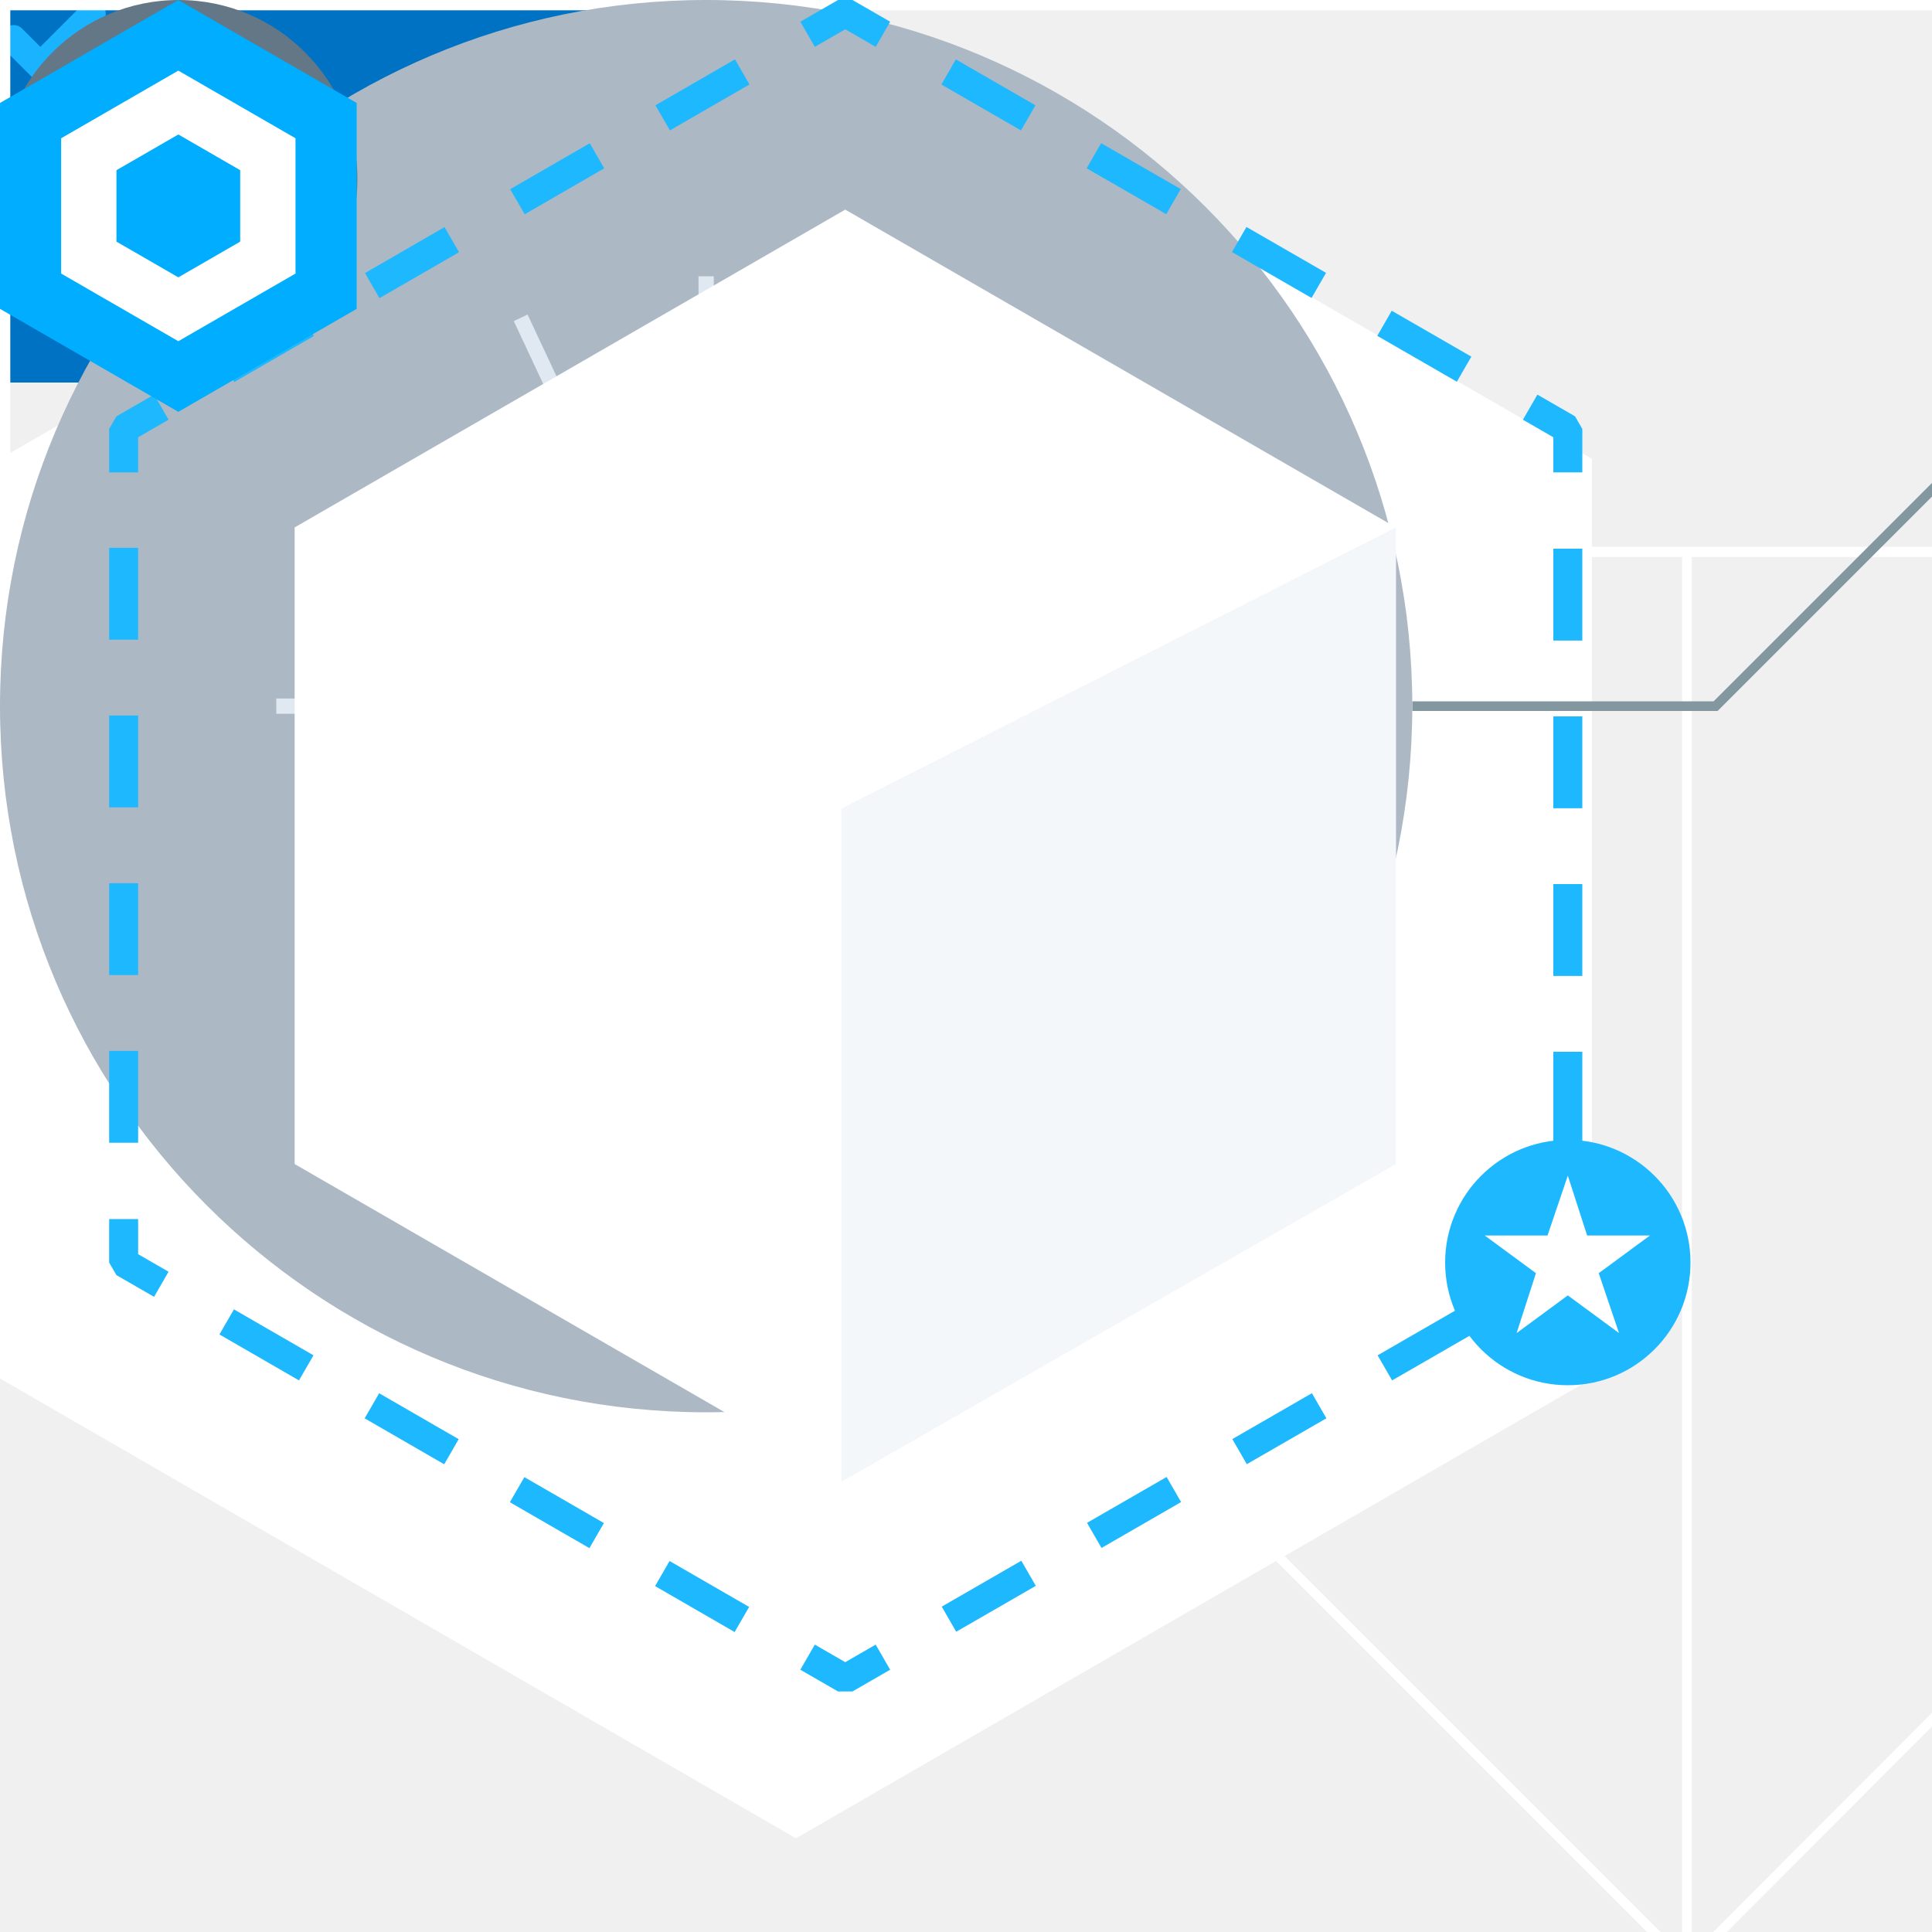
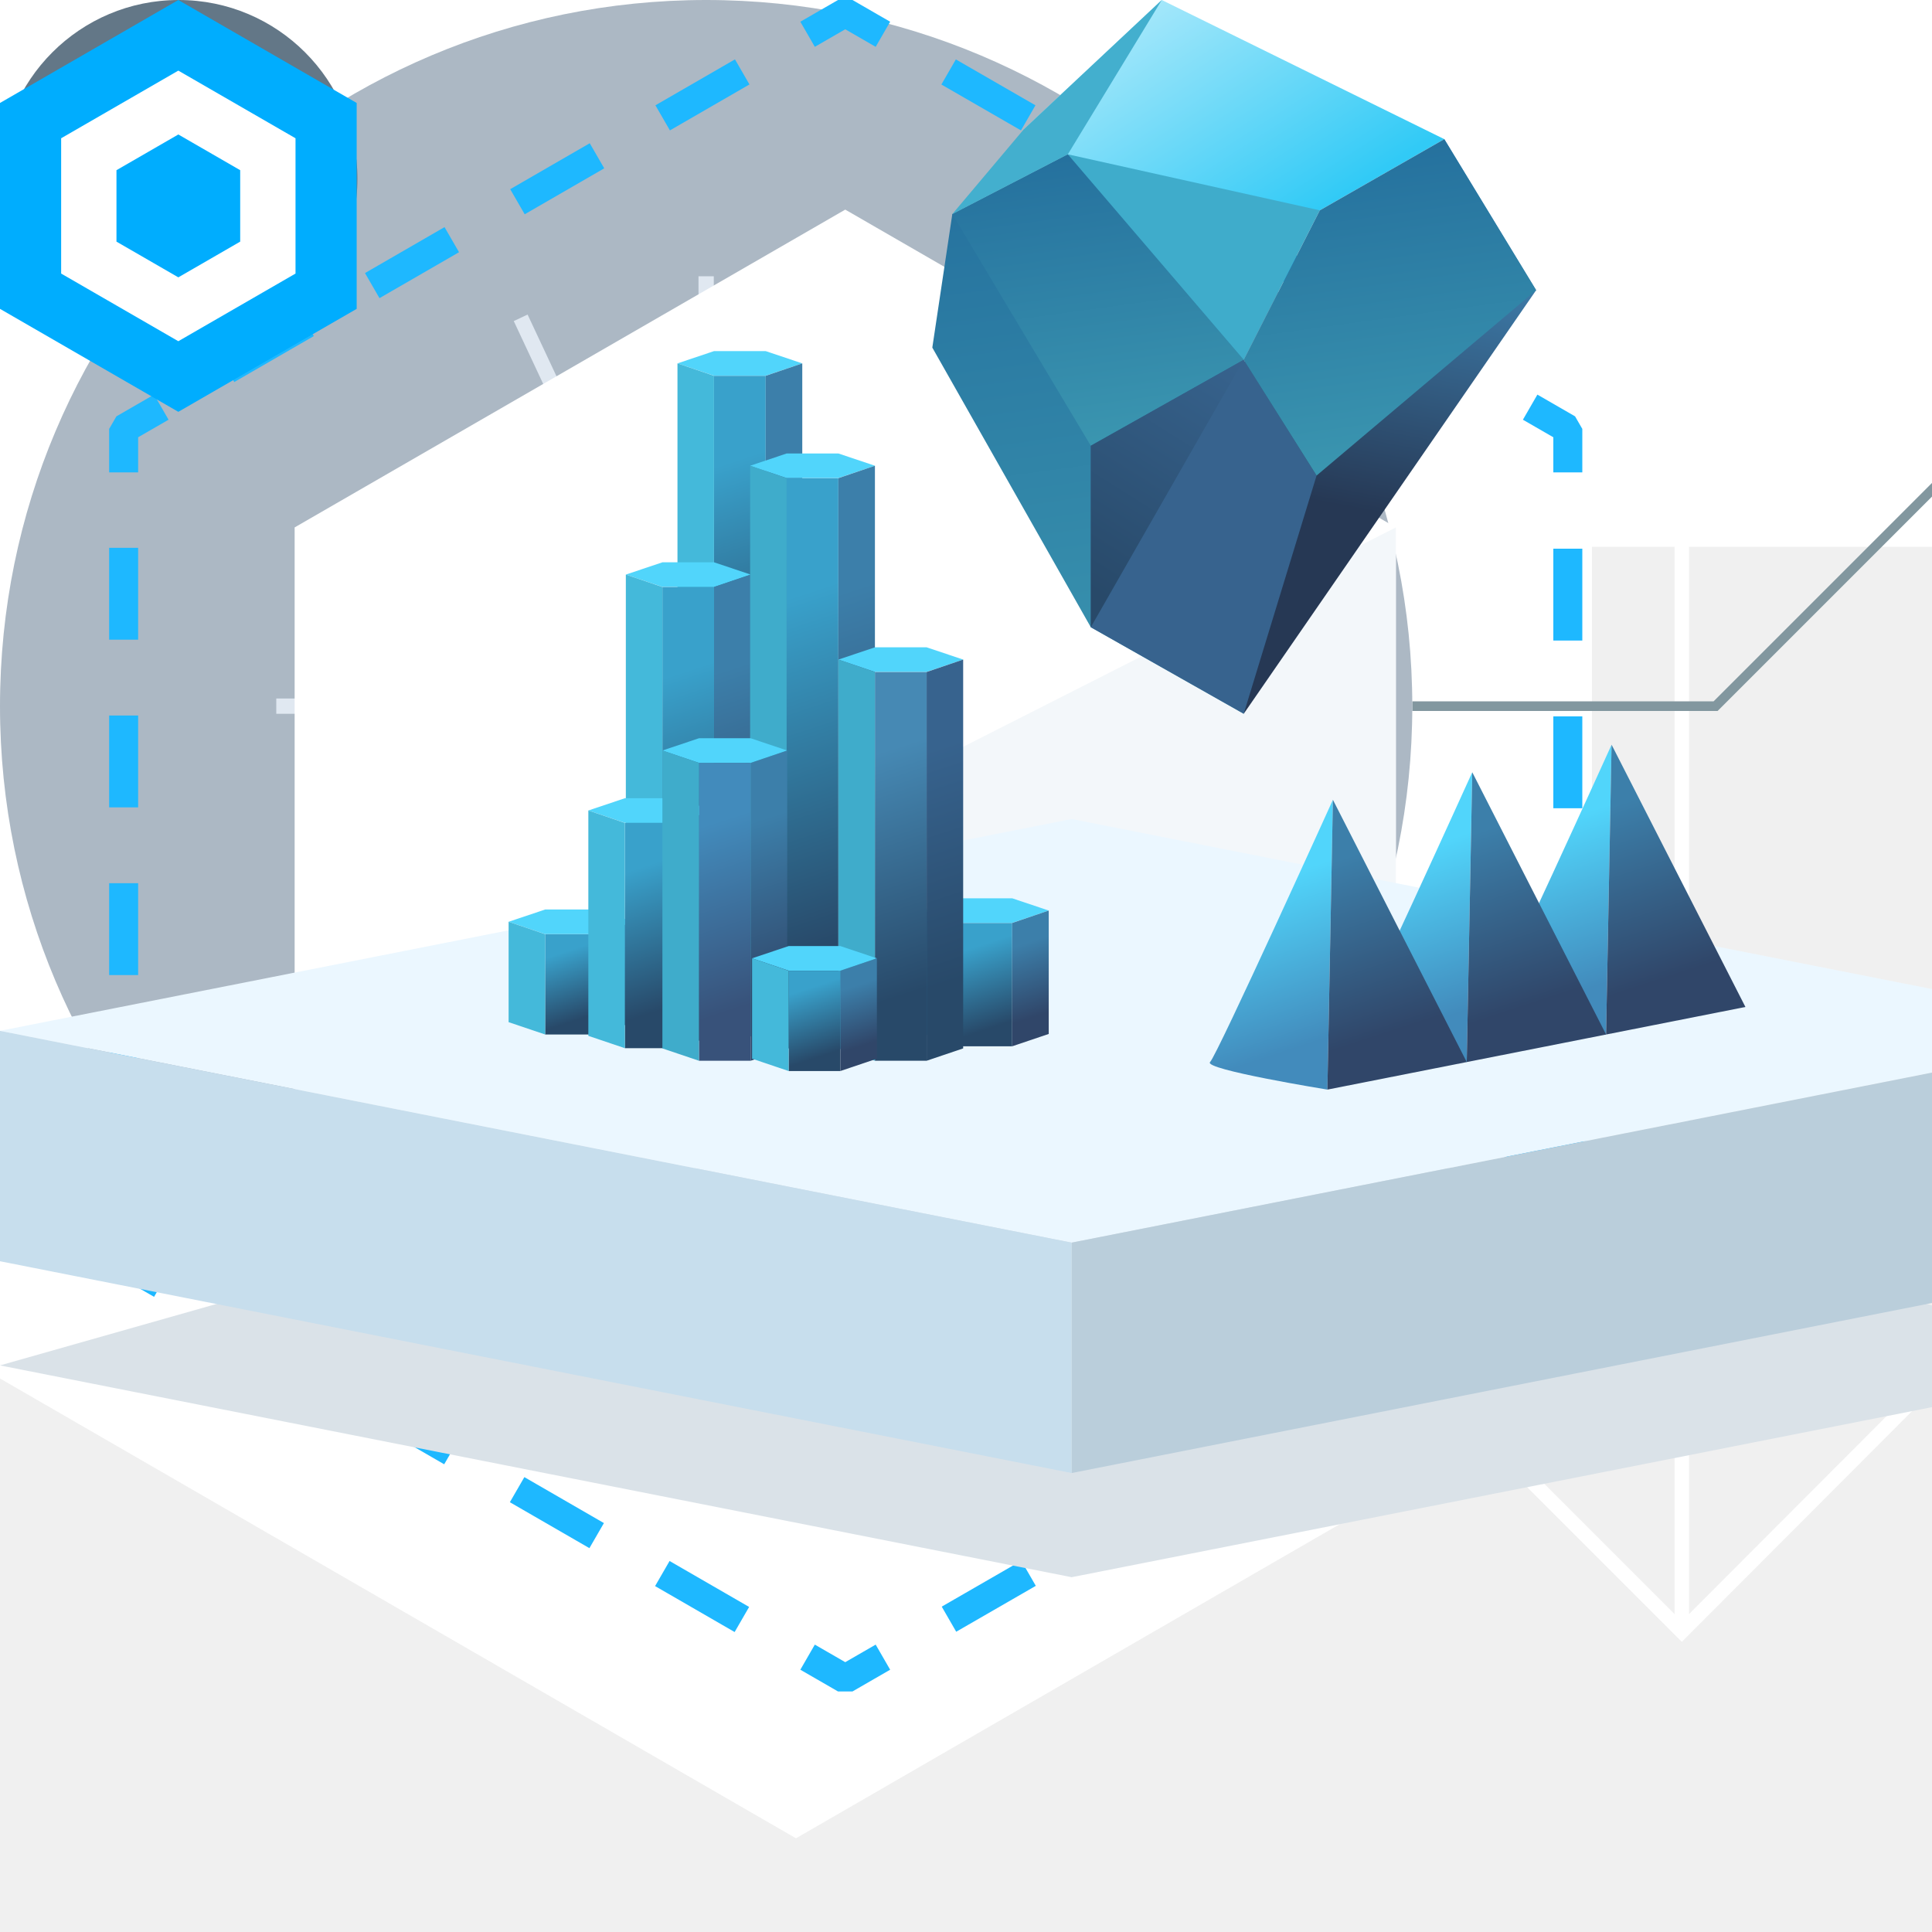
<svg xmlns="http://www.w3.org/2000/svg" xmlns:xlink="http://www.w3.org/1999/xlink" version="1.1" id="Layer_1" x="0px" y="0px" viewBox="0 0 200 200" style="enable-background:new 0 0 200 200;" xml:space="preserve">
  <style type="text/css">
	.st0{fill:#0072C3;}
	.st1{fill:#FFFFFF;}
	.st2{fill:#19B3FF;}
- 	.st3{fill:none;stroke:#FFFFFF;stroke-miterlimit:10;}
- 	.st4{fill:none;stroke:#FFFFFF;stroke-width:1.065;stroke-miterlimit:10;}
- 	.st5{fill:none;stroke:#82979F;stroke-miterlimit:10;}
- 	.st6{fill:#ACB8C4;}
- 	.st7{fill:#D5DDE6;}
- 	.st8{fill:#DBE3EB;}
- 	.st9{clip-path:url(#SVGID_2_);}
- 	.st10{opacity:0.39;fill:url(#SVGID_3_);enable-background:new    ;}
- 	.st11{opacity:0.39;fill:url(#SVGID_4_);enable-background:new    ;}
- 	.st12{opacity:0.39;fill:url(#SVGID_5_);enable-background:new    ;}
- 	.st13{opacity:0.72;fill:url(#SVGID_6_);enable-background:new    ;}
- 	.st14{opacity:0.13;fill:url(#SVGID_7_);enable-background:new    ;}
- 	.st15{fill:#637787;}
- 	.st16{fill:none;stroke:#E0E8F1;stroke-width:1.583;stroke-miterlimit:10;}
- 	.st17{fill:none;stroke:#E0E8F1;stroke-width:1.583;stroke-miterlimit:10;stroke-dasharray:10.5,3;}
- 	.st18{fill:none;stroke:#E0E8F1;stroke-width:1.583;stroke-miterlimit:10;stroke-dasharray:10.45,2.986;}
- 	.st19{fill:none;stroke:#E0E8F1;stroke-width:1.583;stroke-miterlimit:10;stroke-dasharray:10.513,3.004;}
- 	.st20{fill:#E2EAF3;}
- 	.st21{fill:none;stroke:#E0E8F1;stroke-width:1.583;stroke-miterlimit:10;stroke-dasharray:14,4;}
- 	.st22{fill:none;stroke:#FFFFFF;stroke-width:2.678;stroke-miterlimit:10;}
- 	.st23{fill:none;stroke:#1EB8FF;stroke-width:3;stroke-linecap:square;stroke-linejoin:bevel;}
- 	.st24{fill:none;stroke:#1EB8FF;stroke-width:3;stroke-linecap:square;stroke-linejoin:bevel;stroke-dasharray:6.511,10.851;}
+ 	.st3{fill:none;stroke:#FFFFFF;stroke-width:1.5;stroke-miterlimit:10;}
+ 	.st4{fill:none;stroke:#82979F;stroke-miterlimit:10;}
+ 	.st5{fill:#ACB8C4;}
+ 	.st6{fill:#D5DDE6;}
+ 	.st7{fill:#DBE3EB;}
+ 	.st8{clip-path:url(#SVGID_2_);}
+ 	.st9{opacity:0.39;fill:url(#SVGID_3_);enable-background:new    ;}
+ 	.st10{opacity:0.39;fill:url(#SVGID_4_);enable-background:new    ;}
+ 	.st11{opacity:0.39;fill:url(#SVGID_5_);enable-background:new    ;}
+ 	.st12{opacity:0.72;fill:url(#SVGID_6_);enable-background:new    ;}
+ 	.st13{opacity:0.13;fill:url(#SVGID_7_);enable-background:new    ;}
+ 	.st14{fill:#637787;}
+ 	.st15{fill:none;stroke:#E0E8F1;stroke-width:1.583;stroke-miterlimit:10;}
+ 	.st16{fill:none;stroke:#E0E8F1;stroke-width:1.583;stroke-miterlimit:10;stroke-dasharray:10.5,3;}
+ 	.st17{fill:none;stroke:#E0E8F1;stroke-width:1.583;stroke-miterlimit:10;stroke-dasharray:10.45,2.986;}
+ 	.st18{fill:none;stroke:#E0E8F1;stroke-width:1.583;stroke-miterlimit:10;stroke-dasharray:10.513,3.004;}
+ 	.st19{fill:#E2EAF3;}
+ 	.st20{fill:none;stroke:#E0E8F1;stroke-width:1.583;stroke-miterlimit:10;stroke-dasharray:14,4;}
+ 	.st21{fill:none;stroke:#FFFFFF;stroke-width:2.678;stroke-miterlimit:10;}
+ 	.st22{fill:none;stroke:#1EB8FF;stroke-width:3;stroke-linecap:square;stroke-linejoin:bevel;}
+ 	.st23{fill:none;stroke:#1EB8FF;stroke-width:3;stroke-linecap:square;stroke-linejoin:bevel;stroke-dasharray:6.511,10.851;}
+ 	.st24{fill:none;stroke:#1EB8FF;stroke-width:3;stroke-linecap:square;stroke-linejoin:bevel;stroke-dasharray:6.51,10.85;}
	.st25{fill:none;stroke:#1EB8FF;stroke-width:3;stroke-linecap:square;stroke-linejoin:bevel;stroke-dasharray:6.51,10.85;}
- 	.st26{fill:none;stroke:#1EB8FF;stroke-width:3;stroke-linecap:square;stroke-linejoin:bevel;stroke-dasharray:6.51,10.85;}
- 	.st27{fill:none;stroke:#1EB8FF;stroke-width:3;stroke-linecap:square;stroke-linejoin:bevel;stroke-dasharray:6.511,10.851;}
- 	.st28{fill:none;stroke:#43C4A6;stroke-width:2.307;stroke-miterlimit:10;}
- 	.st29{fill:#F3F7FA;}
- 	.st30{fill:#1EB8FF;}
- 	.st31{fill:none;}
- 	.st32{fill:#00ADFE;}
+ 	.st26{fill:none;stroke:#1EB8FF;stroke-width:3;stroke-linecap:square;stroke-linejoin:bevel;stroke-dasharray:6.511,10.851;}
+ 	.st27{fill:none;stroke:#43C4A6;stroke-width:2.307;stroke-miterlimit:10;}
+ 	.st28{fill:#F3F7FA;}
+ 	.st29{fill:#1EB8FF;}
+ 	.st30{fill:none;}
+ 	.st31{fill:#00ADFE;}
+ 	.st32{fill:#DAE2E8;}
+ 	.st33{fill:#EBF7FF;}
+ 	.st34{fill:#BACEDB;}
+ 	.st35{fill:#C7DEED;}
+ 	.st36{fill:#51D5FB;}
+ 	.st37{fill:url(#SVGID_8_);}
+ 	.st38{fill:#44B9DA;}
+ 	.st39{fill:url(#SVGID_9_);}
+ 	.st40{fill:url(#SVGID_10_);}
+ 	.st41{fill:url(#SVGID_11_);}
+ 	.st42{fill:url(#SVGID_12_);}
+ 	.st43{fill:url(#SVGID_13_);}
+ 	.st44{fill:url(#SVGID_14_);}
+ 	.st45{fill:url(#SVGID_15_);}
+ 	.st46{fill:url(#SVGID_16_);}
+ 	.st47{fill:#3FACCB;}
+ 	.st48{fill:url(#SVGID_17_);}
+ 	.st49{fill:url(#SVGID_18_);}
+ 	.st50{fill:url(#SVGID_19_);}
+ 	.st51{fill:url(#SVGID_20_);}
+ 	.st52{fill:url(#SVGID_21_);}
+ 	.st53{fill:url(#SVGID_22_);}
+ 	.st54{fill:url(#SVGID_23_);}
+ 	.st55{fill:url(#SVGID_24_);}
+ 	.st56{fill:url(#SVGID_25_);}
+ 	.st57{fill:url(#SVGID_26_);}
+ 	.st58{fill:url(#SVGID_27_);}
+ 	.st59{fill:url(#SVGID_28_);}
+ 	.st60{fill:url(#SVGID_29_);}
+ 	.st61{fill:url(#SVGID_30_);}
+ 	.st62{fill:url(#SVGID_31_);}
+ 	.st63{fill:none;stroke:#ABCCD9;stroke-linecap:round;stroke-linejoin:round;stroke-miterlimit:10;}
+ 	.st64{fill:url(#SVGID_32_);}
+ 	.st65{fill:url(#SVGID_33_);}
+ 	.st66{fill:url(#SVGID_34_);}
+ 	.st67{fill:#43AFCE;}
+ 	.st68{fill:url(#SVGID_35_);}
+ 	.st69{fill:#37638E;}
+ 	.st70{fill:url(#SVGID_36_);}
+ 	.st71{fill:url(#SVGID_37_);}
+ 	.st72{fill:none;stroke:#FFFFFF;stroke-width:2;stroke-miterlimit:10;}
</style>
  <g id="next-arrow-btn_x60_94x40">
    <polygon class="st0" points="81.3,0 0,0 0,39.6 81.3,39.6 93.5,19.8  " />
  </g>
  <g id="create-hex_x60_165x191">
    <polygon class="st1" points="164.8,142.7 82.4,190.3 0,142.7 0,47.5 82.4,0 164.8,47.5  " />
  </g>
  <g id="dropdown-check_x60_12x9">
    <path class="st2" d="M3.175,7.85l-2.8-2.8c-0.5-0.6-0.5-1.5,0-2c0.6-0.6,1.5-0.6,2,0l1.8,1.8l4.4-4.4c0.5-0.6,1.5-0.6,2,0   c0.5,0.5,0.5,1.5,0,2l-5.4,5.4c-0.3,0.3-0.6,0.4-1,0.4S3.475,8.15,3.175,7.85z" />
  </g>
-   <g id="whats-next_x60_350x205">
-     <line class="st3" x1="174.633" y1="57.033" x2="174.633" y2="203.433" />
-     <polyline class="st3" points="125.433,154.233 174.633,203.433 223.733,154.233  " />
-     <rect x="0.533" y="0.533" class="st4" width="348.1" height="56.6" />
+   <g id="whats-next_x60_349x170">
+     <line class="st3" x1="174.1" y1="56.5" x2="174.1" y2="168.9" />
+     <polyline class="st3" points="124.9,119.7 174.1,168.9 223.2,119.7  " />
+     <rect class="st1" width="348.1" height="56.6" />
  </g>
  <g id="next-process_x60_453x456">
-     <polyline class="st5" points="215.6,35.1 177.6,73.1 146.2,73.1  " />
-     <polyline class="st5" points="237.4,150.6 275.4,112.6 306.8,112.6  " />
-     <polyline class="st5" points="215.6,305.1 177.6,343.1 146.2,343.1  " />
-     <polyline class="st5" points="237.4,420.6 275.4,382.6 306.8,382.6  " />
-     <circle class="st6" cx="379.9" cy="382.7" r="73.1" />
-     <g>
-       <polygon class="st7" points="431.4,378.9 418.1,386.6 404.7,378.9 404.7,363.5 418.1,355.8 431.4,363.5   " />
+     <polyline class="st4" points="215.6,35.1 177.6,73.1 146.2,73.1  " />
+     <polyline class="st4" points="237.4,150.6 275.4,112.6 306.8,112.6  " />
+     <polyline class="st4" points="215.6,305.1 177.6,343.1 146.2,343.1  " />
+     <polyline class="st4" points="237.4,420.6 275.4,382.6 306.8,382.6  " />
+     <circle class="st5" cx="379.9" cy="382.7" r="73.1" />
+     <g>
+       <polygon class="st6" points="431.4,378.9 418.1,386.6 404.7,378.9 404.7,363.5 418.1,355.8 431.4,363.5   " />
      <polygon class="st1" points="404.7,363.5 418.1,371.2 431.4,363.5 418.1,355.8   " />
-       <polygon class="st8" points="418.1,371.2 418.1,386.6 404.7,378.9 404.7,363.5   " />
-     </g>
-     <g>
-       <polygon class="st7" points="410.9,390.4 381.2,407.5 351.5,390.4 351.5,356 381.2,338.9 410.9,356   " />
+       <polygon class="st7" points="418.1,371.2 418.1,386.6 404.7,378.9 404.7,363.5   " />
+     </g>
+     <g>
+       <polygon class="st6" points="410.9,390.4 381.2,407.5 351.5,390.4 351.5,356 381.2,338.9 410.9,356   " />
      <polygon class="st1" points="351.5,356 381.2,373.2 410.9,356 381.2,338.9   " />
-       <polygon class="st8" points="381.2,373.2 381.2,407.5 351.5,390.4 351.5,356   " />
-     </g>
-     <g>
-       <polygon class="st7" points="355.1,400.5 341.8,408.2 328.4,400.5 328.4,385 341.8,377.3 355.1,385   " />
+       <polygon class="st7" points="381.2,373.2 381.2,407.5 351.5,390.4 351.5,356   " />
+     </g>
+     <g>
+       <polygon class="st6" points="355.1,400.5 341.8,408.2 328.4,400.5 328.4,385 341.8,377.3 355.1,385   " />
      <polygon class="st1" points="328.4,385 341.8,392.7 355.1,385 341.8,377.3   " />
-       <polygon class="st8" points="341.8,392.7 341.8,408.2 328.4,400.5 328.4,385   " />
-     </g>
-     <g>
-       <polygon class="st7" points="374.4,411.4 361.1,419.1 347.7,411.4 347.7,396 361.1,388.3 374.4,396   " />
+       <polygon class="st7" points="341.8,392.7 341.8,408.2 328.4,400.5 328.4,385   " />
+     </g>
+     <g>
+       <polygon class="st6" points="374.4,411.4 361.1,419.1 347.7,411.4 347.7,396 361.1,388.3 374.4,396   " />
      <polygon class="st1" points="347.7,396 361.1,403.7 374.4,396 361.1,388.3   " />
-       <polygon class="st8" points="361.1,403.7 361.1,419.1 347.7,411.4 347.7,396   " />
-     </g>
-     <circle class="st6" cx="73.1" cy="343.1" r="73.1" />
-     <polygon class="st7" points="108.1,370.3 73.1,390.5 38.1,370.3 38.1,329.8 73.1,309.6 108.1,329.8  " />
+       <polygon class="st7" points="361.1,403.7 361.1,419.1 347.7,411.4 347.7,396   " />
+     </g>
+     <circle class="st5" cx="73.1" cy="343.1" r="73.1" />
+     <polygon class="st6" points="108.1,370.3 73.1,390.5 38.1,370.3 38.1,329.8 73.1,309.6 108.1,329.8  " />
    <polygon class="st1" points="38.1,329.8 73.1,350 108.1,329.8 73.1,309.6  " />
-     <polygon class="st8" points="73.1,350 73.1,390.5 38.1,370.3 38.1,329.8  " />
-     <g>
-       <polygon class="st7" points="45.4,329.8 73.1,345.8 73.1,313.8   " />
-       <polygon class="st8" points="73.1,313.8 73.1,345.8 100.8,329.8   " />
+     <polygon class="st7" points="73.1,350 73.1,390.5 38.1,370.3 38.1,329.8  " />
+     <g>
+       <polygon class="st6" points="45.4,329.8 73.1,345.8 73.1,313.8   " />
+       <polygon class="st7" points="73.1,313.8 73.1,345.8 100.8,329.8   " />
    </g>
    <g>
      <g>
        <g>
          <g>
            <g>
              <g>
-                 <defs>
-                   <polygon id="SVGID_1_" points="45.4,329.8 73.1,345.8 100.8,329.8 100.8,274.6 45.4,274.6         " />
-                 </defs>
-                 <clipPath id="SVGID_2_">
-                   <use xlink:href="#SVGID_1_" style="overflow:visible;" />
-                 </clipPath>
-                 <g class="st9">
-                   <polygon class="st1" points="93.2,319.3 73.1,330.9 53,319.3 53,296.1 73.1,284.5 93.2,296.1         " />
-                   <polygon class="st1" points="53,296.1 73.1,307.7 93.2,296.1 73.1,284.5         " />
-                   <polygon class="st1" points="73.1,307.7 73.1,330.9 53,319.3 53,296.1         " />
+                 <g>
+                   <defs>
+                     <polygon id="SVGID_1_" points="45.4,329.8 73.1,345.8 100.8,329.8 100.8,274.6 45.4,274.6          " />
+                   </defs>
+                   <clipPath id="SVGID_2_">
+                     <use xlink:href="#SVGID_1_" style="overflow:visible;" />
+                   </clipPath>
+                   <g class="st8">
+                     <polygon class="st1" points="93.2,319.3 73.1,330.9 53,319.3 53,296.1 73.1,284.5 93.2,296.1          " />
+                     <polygon class="st1" points="53,296.1 73.1,307.7 93.2,296.1 73.1,284.5          " />
+                     <polygon class="st1" points="73.1,307.7 73.1,330.9 53,319.3 53,296.1          " />
+                   </g>
                </g>
              </g>
            </g>
          </g>
        </g>
      </g>
    </g>
-     <linearGradient id="SVGID_3_" gradientUnits="userSpaceOnUse" x1="91.05" y1="-103.171" x2="91.05" y2="-53.449" gradientTransform="matrix(1 0 0 -1 0 204)">
+     <linearGradient id="SVGID_3_" gradientUnits="userSpaceOnUse" x1="91.05" y1="305.171" x2="91.05" y2="255.449" gradientTransform="matrix(1 0 0 1 0 2)">
      <stop offset="0" style="stop-color:#FFFFFF" />
      <stop offset="1" style="stop-color:#FFFFFF;stop-opacity:0" />
    </linearGradient>
-     <polygon class="st10" points="93.7,228.7 88.4,231.8 88.4,316.9 93.7,313.8  " />
-     <linearGradient id="SVGID_4_" gradientUnits="userSpaceOnUse" x1="66.4" y1="-104.236" x2="66.4" y2="-54.514" gradientTransform="matrix(1 0 0 -1 0 204)">
+     <polygon class="st9" points="93.7,228.7 88.4,231.8 88.4,316.9 93.7,313.8  " />
+     <linearGradient id="SVGID_4_" gradientUnits="userSpaceOnUse" x1="66.4" y1="306.236" x2="66.4" y2="256.514" gradientTransform="matrix(1 0 0 1 0 2)">
      <stop offset="0" style="stop-color:#FFFFFF" />
      <stop offset="1" style="stop-color:#FFFFFF;stop-opacity:0" />
    </linearGradient>
-     <polygon class="st11" points="69.1,229.8 63.7,232.9 63.7,318 69.1,314.9  " />
-     <linearGradient id="SVGID_5_" gradientUnits="userSpaceOnUse" x1="61.75" y1="-99.906" x2="61.75" y2="-47.459" gradientTransform="matrix(1 0 0 -1 0 204)">
+     <polygon class="st10" points="69.1,229.8 63.7,232.9 63.7,318 69.1,314.9  " />
+     <linearGradient id="SVGID_5_" gradientUnits="userSpaceOnUse" x1="61.75" y1="301.906" x2="61.75" y2="249.459" gradientTransform="matrix(1 0 0 1 0 2)">
      <stop offset="0" style="stop-color:#FFFFFF" />
      <stop offset="1" style="stop-color:#FFFFFF;stop-opacity:0" />
    </linearGradient>
-     <polygon class="st12" points="67.9,221.2 55.6,229.1 55.6,314.2 67.9,306.3  " />
-     <linearGradient id="SVGID_6_" gradientUnits="userSpaceOnUse" x1="55.6" y1="-86.174" x2="55.6" y2="-35.897" gradientTransform="matrix(1 0 0 -1 0 204)">
+     <polygon class="st11" points="67.9,221.2 55.6,229.1 55.6,314.2 67.9,306.3  " />
+     <linearGradient id="SVGID_6_" gradientUnits="userSpaceOnUse" x1="55.6" y1="288.174" x2="55.6" y2="237.897" gradientTransform="matrix(1 0 0 1 0 2)">
      <stop offset="0" style="stop-color:#FFFFFF" />
      <stop offset="1" style="stop-color:#FFFFFF;stop-opacity:0" />
    </linearGradient>
-     <polygon class="st13" points="58.3,235.5 52.9,238.6 52.9,297 58.3,293.9  " />
-     <linearGradient id="SVGID_7_" gradientUnits="userSpaceOnUse" x1="-2249.275" y1="-104.412" x2="-2249.275" y2="-55.481" gradientTransform="matrix(-1 0 0 -1 -2165.525 204)">
+     <polygon class="st12" points="58.3,235.5 52.9,238.6 52.9,297 58.3,293.9  " />
+     <linearGradient id="SVGID_7_" gradientUnits="userSpaceOnUse" x1="-2249.275" y1="306.412" x2="-2249.275" y2="257.481" gradientTransform="matrix(-1 0 0 1 -2165.525 2)">
      <stop offset="0" style="stop-color:#FFFFFF" />
      <stop offset="1" style="stop-color:#FFFFFF;stop-opacity:0" />
    </linearGradient>
-     <polygon class="st14" points="79.1,231.2 88.4,235 88.4,318 79.1,314.2  " />
-     <circle class="st15" cx="226.5" cy="433" r="18.5" />
-     <circle class="st15" cx="226.5" cy="298.5" r="18.5" />
-     <circle class="st15" cx="226.5" cy="164" r="18.5" />
-     <circle class="st15" cx="226.5" cy="29.6" r="18.5" />
+     <polygon class="st13" points="79.1,231.2 88.4,235 88.4,318 79.1,314.2  " />
+     <circle class="st14" cx="226.5" cy="433" r="18.5" />
+     <circle class="st14" cx="226.5" cy="298.5" r="18.5" />
+     <circle class="st14" cx="226.5" cy="164" r="18.5" />
+     <circle class="st14" cx="226.5" cy="29.6" r="18.5" />
    <path class="st1" d="M226.1,26.3l-2.2,2.3l-1.6-1.7l4.2-4.2h2.5V36h-2.8L226.1,26.3L226.1,26.3z" />
    <path class="st1" d="M221,168.2c5.5-4,7.1-5.4,7.1-7c0-1.2-1.1-1.7-2.2-1.7c-1.5,0-2.7,0.6-3.6,1.5l-1.6-1.9   c1.3-1.5,3.3-2.2,5.1-2.2c2.8,0,5.1,1.6,5.1,4.3c0,2.3-1.9,4.3-5.5,6.8h5.6v2.5h-10V168.2z" />
    <path class="st1" d="M222.2,301.9c0.9,1,2.4,1.5,3.7,1.5c1.6,0,2.5-0.7,2.5-1.7c0-1.1-0.8-1.6-2.7-1.6c-0.6,0-1.5,0-1.7,0v-2.5   c0.2,0,1.2,0,1.7,0c1.5,0,2.5-0.5,2.5-1.5c0-1.1-1.1-1.6-2.5-1.6c-1.3,0-2.5,0.5-3.4,1.4l-1.4-1.8c1.1-1.2,2.8-2.1,5.1-2.1   c3.1,0,5,1.4,5,3.6c0,1.7-1.4,2.8-2.9,3c1.4,0.1,3.1,1.2,3.1,3.2c0,2.3-2.1,3.9-5.3,3.9c-2.5,0-4.3-0.9-5.3-2.1L222.2,301.9z" />
    <path class="st1" d="M227.1,437.8h-6.4v-2.2l5.3-8.3h3.9v8.1h1.7v2.5h-1.7v2.8h-2.8V437.8L227.1,437.8z M223.5,435.3h3.6v-5.6   L223.5,435.3z" />
-     <circle class="st6" cx="379.9" cy="112.7" r="73.1" />
+     <circle class="st5" cx="379.9" cy="112.7" r="73.1" />
    <g id="hex-platform_1_">
      <g id="_x3E_bg_1_">
        <g>
-           <polyline class="st16" points="419.2,127.6 419.2,134.6 413.1,138.1     " />
-           <line class="st17" x1="410.5" y1="139.6" x2="388.4" y2="152.3" />
-           <polyline class="st16" points="387.1,153 381.1,156.5 375,153     " />
-           <line class="st18" x1="372.4" y1="151.5" x2="350.4" y2="138.8" />
-           <polyline class="st16" points="349.1,138.1 343.1,134.6 343.1,127.6     " />
-           <line class="st19" x1="343.1" y1="124.6" x2="343.1" y2="99.1" />
-           <polyline class="st16" points="343.1,97.6 343.1,90.6 349.1,87.1     " />
-           <line class="st18" x1="351.7" y1="85.6" x2="373.7" y2="72.9" />
-           <polyline class="st16" points="375,72.1 381.1,68.6 387.1,72.1     " />
-           <line class="st17" x1="389.7" y1="73.6" x2="411.8" y2="86.3" />
-           <polyline class="st16" points="413.1,87.1 419.2,90.6 419.2,97.6     " />
-           <line class="st19" x1="419.2" y1="100.6" x2="419.2" y2="126.1" />
+           <polyline class="st15" points="419.2,127.6 419.2,134.6 413.1,138.1     " />
+           <line class="st16" x1="410.5" y1="139.6" x2="388.4" y2="152.3" />
+           <polyline class="st15" points="387.1,153 381.1,156.5 375,153     " />
+           <line class="st17" x1="372.4" y1="151.5" x2="350.4" y2="138.8" />
+           <polyline class="st15" points="349.1,138.1 343.1,134.6 343.1,127.6     " />
+           <line class="st18" x1="343.1" y1="124.6" x2="343.1" y2="99.1" />
+           <polyline class="st15" points="343.1,97.6 343.1,90.6 349.1,87.1     " />
+           <line class="st17" x1="351.7" y1="85.6" x2="373.7" y2="72.9" />
+           <polyline class="st15" points="375,72.1 381.1,68.6 387.1,72.1     " />
+           <line class="st16" x1="389.7" y1="73.6" x2="411.8" y2="86.3" />
+           <polyline class="st15" points="413.1,87.1 419.2,90.6 419.2,97.6     " />
+           <line class="st18" x1="419.2" y1="100.6" x2="419.2" y2="126.1" />
        </g>
      </g>
      <g id="logo-horizontal_1_">
        <g>
          <polygon class="st1" points="399.7,132.5 380.9,142.1 361.6,132.3 380.4,122.5     " />
-           <polygon class="st20" points="391.7,128.4 380.6,134.1 369.3,128.2 380.4,122.5     " />
-           <polygon class="st7" points="380.9,142.1 399.7,132.5 399.7,135.3 380.9,144.9     " />
-           <polygon class="st8" points="380.9,142.1 361.6,132.3 361.6,135.1 380.9,144.9     " />
-         </g>
-         <g>
-           <polygon class="st7" points="381.1,126.4 396.4,118.6 396.4,120.8 381.1,128.7     " />
-           <polygon class="st8" points="381.1,126.4 365.7,118.6 365.7,120.8 381.1,128.7     " />
+           <polygon class="st19" points="391.7,128.4 380.6,134.1 369.3,128.2 380.4,122.5     " />
+           <polygon class="st6" points="380.9,142.1 399.7,132.5 399.7,135.3 380.9,144.9     " />
+           <polygon class="st7" points="380.9,142.1 361.6,132.3 361.6,135.1 380.9,144.9     " />
+         </g>
+         <g>
+           <polygon class="st6" points="381.1,126.4 396.4,118.6 396.4,120.8 381.1,128.7     " />
+           <polygon class="st7" points="381.1,126.4 365.7,118.6 365.7,120.8 381.1,128.7     " />
          <polygon class="st1" points="396.4,118.6 381.1,126.4 365.7,118.6 381.1,110.7     " />
-           <polygon class="st20" points="392.4,116.4 381.1,122.3 369.8,116.4 381.1,110.7     " />
-         </g>
-         <g>
-           <polygon class="st7" points="381.1,114.1 399.7,104.5 399.7,107.4 381.1,116.9     " />
-           <polygon class="st8" points="381.1,114.1 362.4,104.5 362.4,107.4 381.1,116.9     " />
+           <polygon class="st19" points="392.4,116.4 381.1,122.3 369.8,116.4 381.1,110.7     " />
+         </g>
+         <g>
+           <polygon class="st6" points="381.1,114.1 399.7,104.5 399.7,107.4 381.1,116.9     " />
+           <polygon class="st7" points="381.1,114.1 362.4,104.5 362.4,107.4 381.1,116.9     " />
          <polygon class="st1" points="399.7,104.5 381.1,114.1 362.4,104.5 381.1,95     " />
-           <polygon class="st20" points="394.8,102 381.1,109.1 367.3,102 381.1,95     " />
+           <polygon class="st19" points="394.8,102 381.1,109.1 367.3,102 381.1,95     " />
        </g>
        <g>
          <polygon class="st1" points="399.7,89.7 380.9,99.4 362.1,89.7 380.9,80.1     " />
-           <polygon class="st7" points="380.9,99.4 399.7,89.7 399.7,92.7 380.9,102.4     " />
-           <polygon class="st8" points="380.9,99.4 362.1,89.7 362.1,92.7 380.9,102.4     " />
+           <polygon class="st6" points="380.9,99.4 399.7,89.7 399.7,92.7 380.9,102.4     " />
+           <polygon class="st7" points="380.9,99.4 362.1,89.7 362.1,92.7 380.9,102.4     " />
        </g>
      </g>
    </g>
-     <path class="st21" d="M399.7,102" />
-     <circle class="st6" cx="73.1" cy="73.1" r="73.1" />
-     <polygon class="st7" points="96.5,86.6 73.1,100.1 49.7,86.6 49.7,59.6 73.1,46.1 96.5,59.6  " />
+     <path class="st20" d="M399.7,102" />
+     <circle class="st5" cx="73.1" cy="73.1" r="73.1" />
+     <polygon class="st6" points="96.5,86.6 73.1,100.1 49.7,86.6 49.7,59.6 73.1,46.1 96.5,59.6  " />
    <polygon class="st1" points="49.7,59.6 73.1,73.1 96.5,59.6 73.1,46.1  " />
-     <polygon class="st8" points="73.1,73.1 73.1,100.1 49.7,86.6 49.7,59.6  " />
-     <line class="st16" x1="73.1" y1="40.9" x2="73.1" y2="28.6" />
-     <line class="st16" x1="87.1" y1="44" x2="92.3" y2="32.9" />
-     <line class="st16" x1="59.1" y1="44" x2="53.9" y2="32.9" />
-     <line class="st16" x1="73.1" y1="105.3" x2="73.1" y2="117.6" />
-     <line class="st16" x1="87.1" y1="102.2" x2="92.3" y2="113.4" />
-     <line class="st16" x1="59.1" y1="102.2" x2="53.9" y2="113.4" />
-     <line class="st16" x1="105.3" y1="73.1" x2="117.6" y2="73.1" />
-     <line class="st16" x1="102.2" y1="87.1" x2="113.3" y2="92.3" />
-     <line class="st16" x1="102.2" y1="59.1" x2="113.3" y2="53.9" />
-     <line class="st16" x1="40.9" y1="73.1" x2="28.6" y2="73.1" />
-     <line class="st16" x1="44" y1="87.1" x2="32.8" y2="92.3" />
-     <line class="st16" x1="44" y1="59.1" x2="32.8" y2="53.9" />
+     <polygon class="st7" points="73.1,73.1 73.1,100.1 49.7,86.6 49.7,59.6  " />
+     <line class="st15" x1="73.1" y1="40.9" x2="73.1" y2="28.6" />
+     <line class="st15" x1="87.1" y1="44" x2="92.3" y2="32.9" />
+     <line class="st15" x1="59.1" y1="44" x2="53.9" y2="32.9" />
+     <line class="st15" x1="73.1" y1="105.3" x2="73.1" y2="117.6" />
+     <line class="st15" x1="87.1" y1="102.2" x2="92.3" y2="113.4" />
+     <line class="st15" x1="59.1" y1="102.2" x2="53.9" y2="113.4" />
+     <line class="st15" x1="105.3" y1="73.1" x2="117.6" y2="73.1" />
+     <line class="st15" x1="102.2" y1="87.1" x2="113.3" y2="92.3" />
+     <line class="st15" x1="102.2" y1="59.1" x2="113.3" y2="53.9" />
+     <line class="st15" x1="40.9" y1="73.1" x2="28.6" y2="73.1" />
+     <line class="st15" x1="44" y1="87.1" x2="32.8" y2="92.3" />
+     <line class="st15" x1="44" y1="59.1" x2="32.8" y2="53.9" />
  </g>
  <g id="gray-smiler_x60_37x37">
-     <circle class="st15" cx="18.5" cy="18.5" r="18.5" />
-     <path class="st22" d="M6.8,24.5c2.2,4.3,6.6,7.2,11.7,7.2s9.5-2.9,11.7-7.2" />
+     <circle class="st14" cx="18.5" cy="18.5" r="18.5" />
+     <path class="st21" d="M6.8,24.5c2.2,4.3,6.6,7.2,11.7,7.2s9.5-2.9,11.7-7.2" />
    <circle class="st1" cx="30.9" cy="13.1" r="2.2" />
    <circle class="st1" cx="6.1" cy="13.1" r="2.2" />
  </g>
  <g id="no-provider-illo_x60_176x176">
    <polygon class="st1" points="144.5,120.499 87.5,153.399 30.5,120.499 30.5,54.599 87.5,21.699 144.5,54.599  " />
    <g>
      <g>
-         <polyline class="st23" points="162.3,127.699 162.3,130.699 159.7,132.199    " />
-         <line class="st24" x1="150.3" y1="137.599" x2="94.8" y2="169.599" />
-         <polyline class="st23" points="90.1,172.299 87.5,173.799 84.9,172.299    " />
-         <line class="st25" x1="75.5" y1="166.899" x2="20.1" y2="134.899" />
-         <polyline class="st23" points="15.4,132.199 12.8,130.699 12.8,127.699    " />
-         <line class="st26" x1="12.8" y1="116.799" x2="12.8" y2="52.799" />
-         <polyline class="st23" points="12.8,47.399 12.8,44.399 15.4,42.899    " />
-         <line class="st26" x1="24.8" y1="37.499" x2="80.2" y2="5.499" />
-         <polyline class="st23" points="84.9,2.799 87.5,1.299 90.1,2.799    " />
-         <line class="st27" x1="99.5" y1="8.199" x2="155" y2="40.199" />
-         <polyline class="st23" points="159.7,42.899 162.3,44.399 162.3,47.399    " />
-         <line class="st26" x1="162.3" y1="58.299" x2="162.3" y2="122.299" />
+         <polyline class="st22" points="162.3,127.699 162.3,130.699 159.7,132.199    " />
+         <line class="st23" x1="150.3" y1="137.599" x2="94.8" y2="169.599" />
+         <polyline class="st22" points="90.1,172.299 87.5,173.799 84.9,172.299    " />
+         <line class="st24" x1="75.5" y1="166.899" x2="20.1" y2="134.899" />
+         <polyline class="st22" points="15.4,132.199 12.8,130.699 12.8,127.699    " />
+         <line class="st25" x1="12.8" y1="116.799" x2="12.8" y2="52.799" />
+         <polyline class="st22" points="12.8,47.399 12.8,44.399 15.4,42.899    " />
+         <line class="st25" x1="24.8" y1="37.499" x2="80.2" y2="5.499" />
+         <polyline class="st22" points="84.9,2.799 87.5,1.299 90.1,2.799    " />
+         <line class="st26" x1="99.5" y1="8.199" x2="155" y2="40.199" />
+         <polyline class="st22" points="159.7,42.899 162.3,44.399 162.3,47.399    " />
+         <line class="st25" x1="162.3" y1="58.299" x2="162.3" y2="122.299" />
      </g>
    </g>
-     <path class="st28" d="M88,110.399" />
-     <path class="st28" d="M87.5,67.199" />
-     <path class="st28" d="M66.6,88.799" />
-     <path class="st28" d="M109.8,88.799" />
-     <polygon class="st29" points="144.5,54.599 87.1,83.699 87.1,153.399 144.5,120.499  " />
-     <circle class="st30" cx="162.3" cy="130.699" r="12.7" />
-     <circle class="st31" cx="12.7" cy="130.699" r="12.7" />
+     <path class="st27" d="M88,110.399" />
+     <path class="st27" d="M87.5,67.199" />
+     <path class="st27" d="M66.6,88.799" />
+     <path class="st27" d="M109.8,88.799" />
+     <polygon class="st28" points="144.5,54.599 87.1,83.699 87.1,153.399 144.5,120.499  " />
+     <circle class="st29" cx="162.3" cy="130.699" r="12.7" />
+     <circle class="st30" cx="12.7" cy="130.699" r="12.7" />
    <polygon class="st1" points="162.3,121.699 164.3,127.899 170.8,127.899 165.5,131.799 167.6,137.999 162.3,134.099 157,137.999    159,131.799 153.7,127.899 160.2,127.899  " />
  </g>
  <g id="new-custom_x60_37x43">
-     <polygon class="st32" points="36.922,31.973 18.46,42.632 0,31.973 0,10.658 18.46,0 36.922,10.658  " />
+     <polygon class="st31" points="36.922,31.973 18.46,42.632 0,31.973 0,10.658 18.46,0 36.922,10.658  " />
    <polygon class="st1" points="30.592,28.319 18.46,35.322 6.33,28.319 6.33,14.313 18.46,7.31 30.592,14.313  " />
-     <polygon class="st32" points="24.865,25.013 18.461,28.711 12.057,25.013 12.057,17.618 18.461,13.921 24.865,17.618  " />
+     <polygon class="st31" points="24.865,25.013 18.461,28.711 12.057,25.013 12.057,17.618 18.461,13.921 24.865,17.618  " />
+   </g>
+   <g id="lil-city_x60_287x164">
+     <g>
+       <polygon class="st32" points="110.937,109.858 221.874,141.346 110.937,163.271 0,141.346   " />
+     </g>
+     <polygon class="st33" points="110.937,84.786 221.874,106.712 110.937,128.637 0,106.712  " />
+     <polygon class="st34" points="110.937,152.488 221.874,130.563 221.874,106.712 110.937,128.637  " />
+     <polygon class="st35" points="110.937,152.488 0,130.563 0,106.712 110.937,128.637  " />
+     <polygon class="st36" points="56.435,96.699 52.651,95.422 56.435,94.152 61.787,94.152 65.571,95.422 61.787,96.699  " />
+     <linearGradient id="SVGID_8_" gradientUnits="userSpaceOnUse" x1="58.037" y1="98.634" x2="60.265" y2="105.411">
+       <stop offset="0.005" style="stop-color:#39A1CB" />
+       <stop offset="1" style="stop-color:#284969" />
+     </linearGradient>
+     <rect x="56.435" y="96.709" class="st37" width="5.352" height="10.382" />
+     <polygon class="st38" points="56.435,96.709 52.651,95.422 52.651,105.813 56.435,107.09  " />
+     <linearGradient id="SVGID_9_" gradientUnits="userSpaceOnUse" x1="62.757" y1="98.453" x2="64.67" y2="104.271">
+       <stop offset="0" style="stop-color:#3C7FAA" />
+       <stop offset="1" style="stop-color:#304669" />
+     </linearGradient>
+     <polygon class="st39" points="61.787,96.709 65.57,95.422 65.57,105.813 61.787,107.09  " />
+     <polygon class="st36" points="73.915,38.894 70.132,37.617 73.915,36.347 79.267,36.347 83.051,37.617 79.267,38.894  " />
+     <linearGradient id="SVGID_10_" gradientUnits="userSpaceOnUse" x1="72.51" y1="48.69" x2="80.981" y2="74.454">
+       <stop offset="0.005" style="stop-color:#39A1CB" />
+       <stop offset="1" style="stop-color:#284969" />
+     </linearGradient>
+     <rect x="73.915" y="38.903" class="st40" width="5.352" height="44.401" />
+     <polygon class="st38" points="73.915,38.903 70.132,37.617 70.132,82.027 73.915,83.304  " />
+     <linearGradient id="SVGID_11_" gradientUnits="userSpaceOnUse" x1="77.229" y1="48.508" x2="85.385" y2="73.314">
+       <stop offset="0" style="stop-color:#3C7FAA" />
+       <stop offset="1" style="stop-color:#304669" />
+     </linearGradient>
+     <polygon class="st41" points="79.267,38.903 83.051,37.617 83.051,82.027 79.267,83.304  " />
+     <polygon class="st36" points="68.571,60.757 64.787,59.48 68.571,58.21 73.923,58.21 77.707,59.48 73.923,60.757  " />
+     <linearGradient id="SVGID_12_" gradientUnits="userSpaceOnUse" x1="67.165" y1="70.553" x2="75.636" y2="96.318">
+       <stop offset="0.005" style="stop-color:#39A1CB" />
+       <stop offset="1" style="stop-color:#284969" />
+     </linearGradient>
+     <rect x="68.571" y="60.767" class="st42" width="5.352" height="44.401" />
+     <polygon class="st38" points="68.571,60.767 64.787,59.48 64.787,103.89 68.571,105.167  " />
+     <linearGradient id="SVGID_13_" gradientUnits="userSpaceOnUse" x1="71.885" y1="70.371" x2="80.04" y2="95.178">
+       <stop offset="0" style="stop-color:#3C7FAA" />
+       <stop offset="1" style="stop-color:#304669" />
+     </linearGradient>
+     <polygon class="st43" points="73.923,60.767 77.706,59.48 77.706,103.89 73.923,105.167  " />
+     <polygon class="st36" points="64.688,85.179 60.905,83.902 64.688,82.632 70.041,82.632 73.825,83.902 70.041,85.179  " />
+     <linearGradient id="SVGID_14_" gradientUnits="userSpaceOnUse" x1="65.147" y1="90.103" x2="69.749" y2="104.102">
+       <stop offset="0.005" style="stop-color:#39A1CB" />
+       <stop offset="1" style="stop-color:#284969" />
+     </linearGradient>
+     <rect x="64.688" y="85.188" class="st44" width="5.352" height="23.32" />
+     <polygon class="st38" points="64.688,85.188 60.905,83.902 60.905,107.231 64.688,108.508  " />
+     <linearGradient id="SVGID_15_" gradientUnits="userSpaceOnUse" x1="69.867" y1="89.922" x2="74.154" y2="102.962">
+       <stop offset="0" style="stop-color:#3C7FAA" />
+       <stop offset="1" style="stop-color:#304669" />
+     </linearGradient>
+     <polygon class="st45" points="70.041,85.188 73.824,83.902 73.824,107.231 70.041,108.508  " />
+     <polygon class="st36" points="81.436,49.49 77.653,48.213 81.436,46.943 86.788,46.943 90.572,48.213 86.788,49.49  " />
+     <linearGradient id="SVGID_16_" gradientUnits="userSpaceOnUse" x1="78.737" y1="62.666" x2="89.892" y2="96.597">
+       <stop offset="0.005" style="stop-color:#39A1CB" />
+       <stop offset="1" style="stop-color:#284969" />
+     </linearGradient>
+     <rect x="81.436" y="49.5" class="st46" width="5.352" height="59.031" />
+     <polygon class="st47" points="81.436,49.5 77.653,48.213 77.653,107.253 81.436,108.53  " />
+     <linearGradient id="SVGID_17_" gradientUnits="userSpaceOnUse" x1="83.457" y1="62.485" x2="94.297" y2="95.457">
+       <stop offset="0" style="stop-color:#3C7FAA" />
+       <stop offset="1" style="stop-color:#304669" />
+     </linearGradient>
+     <polygon class="st48" points="86.788,49.5 90.572,48.213 90.572,107.253 86.788,108.53  " />
+     <polygon class="st36" points="72.355,78.97 68.571,77.693 72.355,76.423 77.707,76.423 81.491,77.693 77.707,78.97  " />
+     <linearGradient id="SVGID_18_" gradientUnits="userSpaceOnUse" x1="72.15" y1="85.63" x2="78.129" y2="103.819">
+       <stop offset="0.005" style="stop-color:#428BBC" />
+       <stop offset="1" style="stop-color:#38527A" />
+     </linearGradient>
+     <rect x="72.355" y="78.98" class="st49" width="5.352" height="30.828" />
+     <polygon class="st47" points="72.355,78.98 68.571,77.693 68.571,108.53 72.355,109.808  " />
+     <linearGradient id="SVGID_19_" gradientUnits="userSpaceOnUse" x1="76.869" y1="85.448" x2="82.534" y2="102.679">
+       <stop offset="0" style="stop-color:#3C7FAA" />
+       <stop offset="1" style="stop-color:#304669" />
+     </linearGradient>
+     <polygon class="st50" points="77.707,78.98 81.49,77.693 81.49,108.53 77.707,109.808  " />
+     <polygon class="st36" points="99.428,95.537 95.645,94.26 99.428,92.99 104.781,92.99 108.565,94.26 104.781,95.537  " />
+     <linearGradient id="SVGID_20_" gradientUnits="userSpaceOnUse" x1="100.82" y1="98.023" x2="103.486" y2="106.13">
+       <stop offset="0.005" style="stop-color:#39A1CB" />
+       <stop offset="1" style="stop-color:#284969" />
+     </linearGradient>
+     <rect x="99.428" y="95.547" class="st51" width="5.352" height="12.765" />
+     <polygon class="st38" points="99.428,95.547 95.645,94.26 95.645,107.034 99.428,108.312  " />
+     <linearGradient id="SVGID_21_" gradientUnits="userSpaceOnUse" x1="105.54" y1="97.841" x2="107.89" y2="104.99">
+       <stop offset="0" style="stop-color:#3C7FAA" />
+       <stop offset="1" style="stop-color:#304669" />
+     </linearGradient>
+     <polygon class="st52" points="104.781,95.547 108.564,94.26 108.564,107.034 104.781,108.312  " />
+     <polygon class="st36" points="90.572,69.557 86.788,68.279 90.572,67.01 95.924,67.01 99.708,68.279 95.924,69.557  " />
+     <linearGradient id="SVGID_22_" gradientUnits="userSpaceOnUse" x1="89.534" y1="78.391" x2="97.241" y2="101.835">
+       <stop offset="0" style="stop-color:#4689B4" />
+       <stop offset="1" style="stop-color:#284969" />
+     </linearGradient>
+     <rect x="90.572" y="69.566" class="st53" width="5.352" height="40.241" />
+     <polygon class="st47" points="90.572,69.566 86.788,68.279 86.788,108.53 90.572,109.808  " />
+     <linearGradient id="SVGID_23_" gradientUnits="userSpaceOnUse" x1="94.254" y1="78.21" x2="101.646" y2="100.695">
+       <stop offset="0" style="stop-color:#37638E" />
+       <stop offset="1" style="stop-color:#284969" />
+     </linearGradient>
+     <polygon class="st54" points="95.924,69.566 99.707,68.279 99.707,108.53 95.924,109.808  " />
+     <linearGradient id="SVGID_24_" gradientUnits="userSpaceOnUse" x1="129.976" y1="91.448" x2="135.447" y2="108.089">
+       <stop offset="0.005" style="stop-color:#51D5FB" />
+       <stop offset="1" style="stop-color:#428BBC" />
+     </linearGradient>
+     <path class="st55" d="M137.982,82.794l-0.569,30.001c0,0-12.906-2.091-12.147-2.851S137.982,82.794,137.982,82.794z" />
+     <linearGradient id="SVGID_25_" gradientUnits="userSpaceOnUse" x1="144.401" y1="88.597" x2="149.872" y2="105.238">
+       <stop offset="0.005" style="stop-color:#51D5FB" />
+       <stop offset="1" style="stop-color:#428BBC" />
+     </linearGradient>
+     <path class="st56" d="M152.407,79.943l-0.569,30.001c0,0-12.906-2.091-12.147-2.851C140.45,106.334,152.407,79.943,152.407,79.943z   " />
+     <linearGradient id="SVGID_26_" gradientUnits="userSpaceOnUse" x1="158.825" y1="85.746" x2="164.296" y2="102.387">
+       <stop offset="0.005" style="stop-color:#51D5FB" />
+       <stop offset="1" style="stop-color:#428BBC" />
+     </linearGradient>
+     <path class="st57" d="M166.831,77.092l-0.569,30.001c0,0-12.906-2.091-12.147-2.851C154.874,103.483,166.831,77.092,166.831,77.092   z" />
+     <linearGradient id="SVGID_27_" gradientUnits="userSpaceOnUse" x1="166.248" y1="83.688" x2="172.066" y2="101.385">
+       <stop offset="0" style="stop-color:#3C7FAA" />
+       <stop offset="1" style="stop-color:#304669" />
+     </linearGradient>
+     <polygon class="st58" points="166.831,77.092 180.686,104.242 166.262,107.093  " />
+     <linearGradient id="SVGID_28_" gradientUnits="userSpaceOnUse" x1="151.823" y1="86.539" x2="157.641" y2="104.236">
+       <stop offset="0" style="stop-color:#3C7FAA" />
+       <stop offset="1" style="stop-color:#304669" />
+     </linearGradient>
+     <polygon class="st59" points="152.407,79.943 166.262,107.093 151.837,109.944  " />
+     <linearGradient id="SVGID_29_" gradientUnits="userSpaceOnUse" x1="137.399" y1="89.39" x2="143.217" y2="107.086">
+       <stop offset="0" style="stop-color:#3C7FAA" />
+       <stop offset="1" style="stop-color:#304669" />
+     </linearGradient>
+     <polygon class="st60" points="137.982,82.794 151.837,109.944 137.413,112.795  " />
+     <path class="st36" d="M159.073,95.572" />
+     <polygon class="st36" points="81.64,100.482 77.856,99.205 81.64,97.935 86.992,97.935 90.776,99.205 86.992,100.482  " />
+     <linearGradient id="SVGID_30_" gradientUnits="userSpaceOnUse" x1="83.242" y1="102.418" x2="85.47" y2="109.194">
+       <stop offset="0.005" style="stop-color:#39A1CB" />
+       <stop offset="1" style="stop-color:#284969" />
+     </linearGradient>
+     <rect x="81.64" y="100.492" class="st61" width="5.352" height="10.382" />
+     <polygon class="st38" points="81.64,100.492 77.856,99.205 77.856,109.596 81.64,110.873  " />
+     <linearGradient id="SVGID_31_" gradientUnits="userSpaceOnUse" x1="87.962" y1="102.236" x2="89.875" y2="108.054">
+       <stop offset="0" style="stop-color:#3C7FAA" />
+       <stop offset="1" style="stop-color:#304669" />
+     </linearGradient>
+     <polygon class="st62" points="86.992,100.492 90.775,99.205 90.775,109.596 86.992,110.873  " />
+     <path class="st63" d="M109.575,53.749" />
+     <linearGradient id="SVGID_32_" gradientUnits="userSpaceOnUse" x1="119.656" y1="82.168" x2="110.203" y2="13.481">
+       <stop offset="0" style="stop-color:#3D9AB2" />
+       <stop offset="1" style="stop-color:#246F9D" />
+     </linearGradient>
+     <polygon class="st64" points="110.542,15.976 98.583,22.163 96.513,35.983 112.92,64.93 112.911,64.926 128.751,73.888    128.751,26.278  " />
+     <linearGradient id="SVGID_33_" gradientUnits="userSpaceOnUse" x1="116.353" y1="49.221" x2="111.581" y2="14.55">
+       <stop offset="0" style="stop-color:#3D9AB2" />
+       <stop offset="1" style="stop-color:#246F9D" />
+     </linearGradient>
+     <polygon class="st65" points="98.583,22.163 112.92,46.145 128.751,37.249 110.542,15.976  " />
+     <linearGradient id="SVGID_34_" gradientUnits="userSpaceOnUse" x1="116.703" y1="-3.325" x2="133.915" y2="23.525">
+       <stop offset="0" style="stop-color:#B7ECFB" />
+       <stop offset="1" style="stop-color:#31CAF6" />
+     </linearGradient>
+     <polygon class="st66" points="120.267,0 105.976,13.392 128.751,26.278 149.512,14.404  " />
+     <polygon class="st47" points="110.542,15.976 128.751,37.249 136.626,21.774  " />
+     <polygon class="st67" points="120.267,0 110.542,15.976 98.583,22.163 105.976,13.392  " />
+     <linearGradient id="SVGID_35_" gradientUnits="userSpaceOnUse" x1="146.549" y1="19.6" x2="140.352" y2="52.647">
+       <stop offset="0" style="stop-color:#448EC1" />
+       <stop offset="1" style="stop-color:#263854" />
+     </linearGradient>
+     <polygon class="st68" points="149.512,14.404 149.512,14.404 128.751,37.567 128.751,73.888 159.02,30.041  " />
+     <polygon class="st69" points="128.751,37.249 112.92,46.145 112.92,64.93 128.751,73.888 136.292,49.229  " />
+     <linearGradient id="SVGID_36_" gradientUnits="userSpaceOnUse" x1="146.368" y1="51.682" x2="141.204" y2="14.159">
+       <stop offset="0" style="stop-color:#3D9AB2" />
+       <stop offset="1" style="stop-color:#246F9D" />
+     </linearGradient>
+     <polygon class="st70" points="136.626,21.774 149.512,14.404 159.02,30.041 136.292,49.229 128.751,37.249  " />
+     <linearGradient id="SVGID_37_" gradientUnits="userSpaceOnUse" x1="125.588" y1="35.384" x2="110.441" y2="59.481">
+       <stop offset="0" style="stop-color:#37638E" />
+       <stop offset="1" style="stop-color:#284969" />
+     </linearGradient>
+     <polygon class="st71" points="112.92,64.93 128.751,37.249 112.92,46.145  " />
+     <polyline class="st72" points="285.253,72.441 249.609,122.073 206.461,122.073  " />
+     <circle class="st1" cx="206.461" cy="122.073" r="2.973" />
  </g>
</svg>
